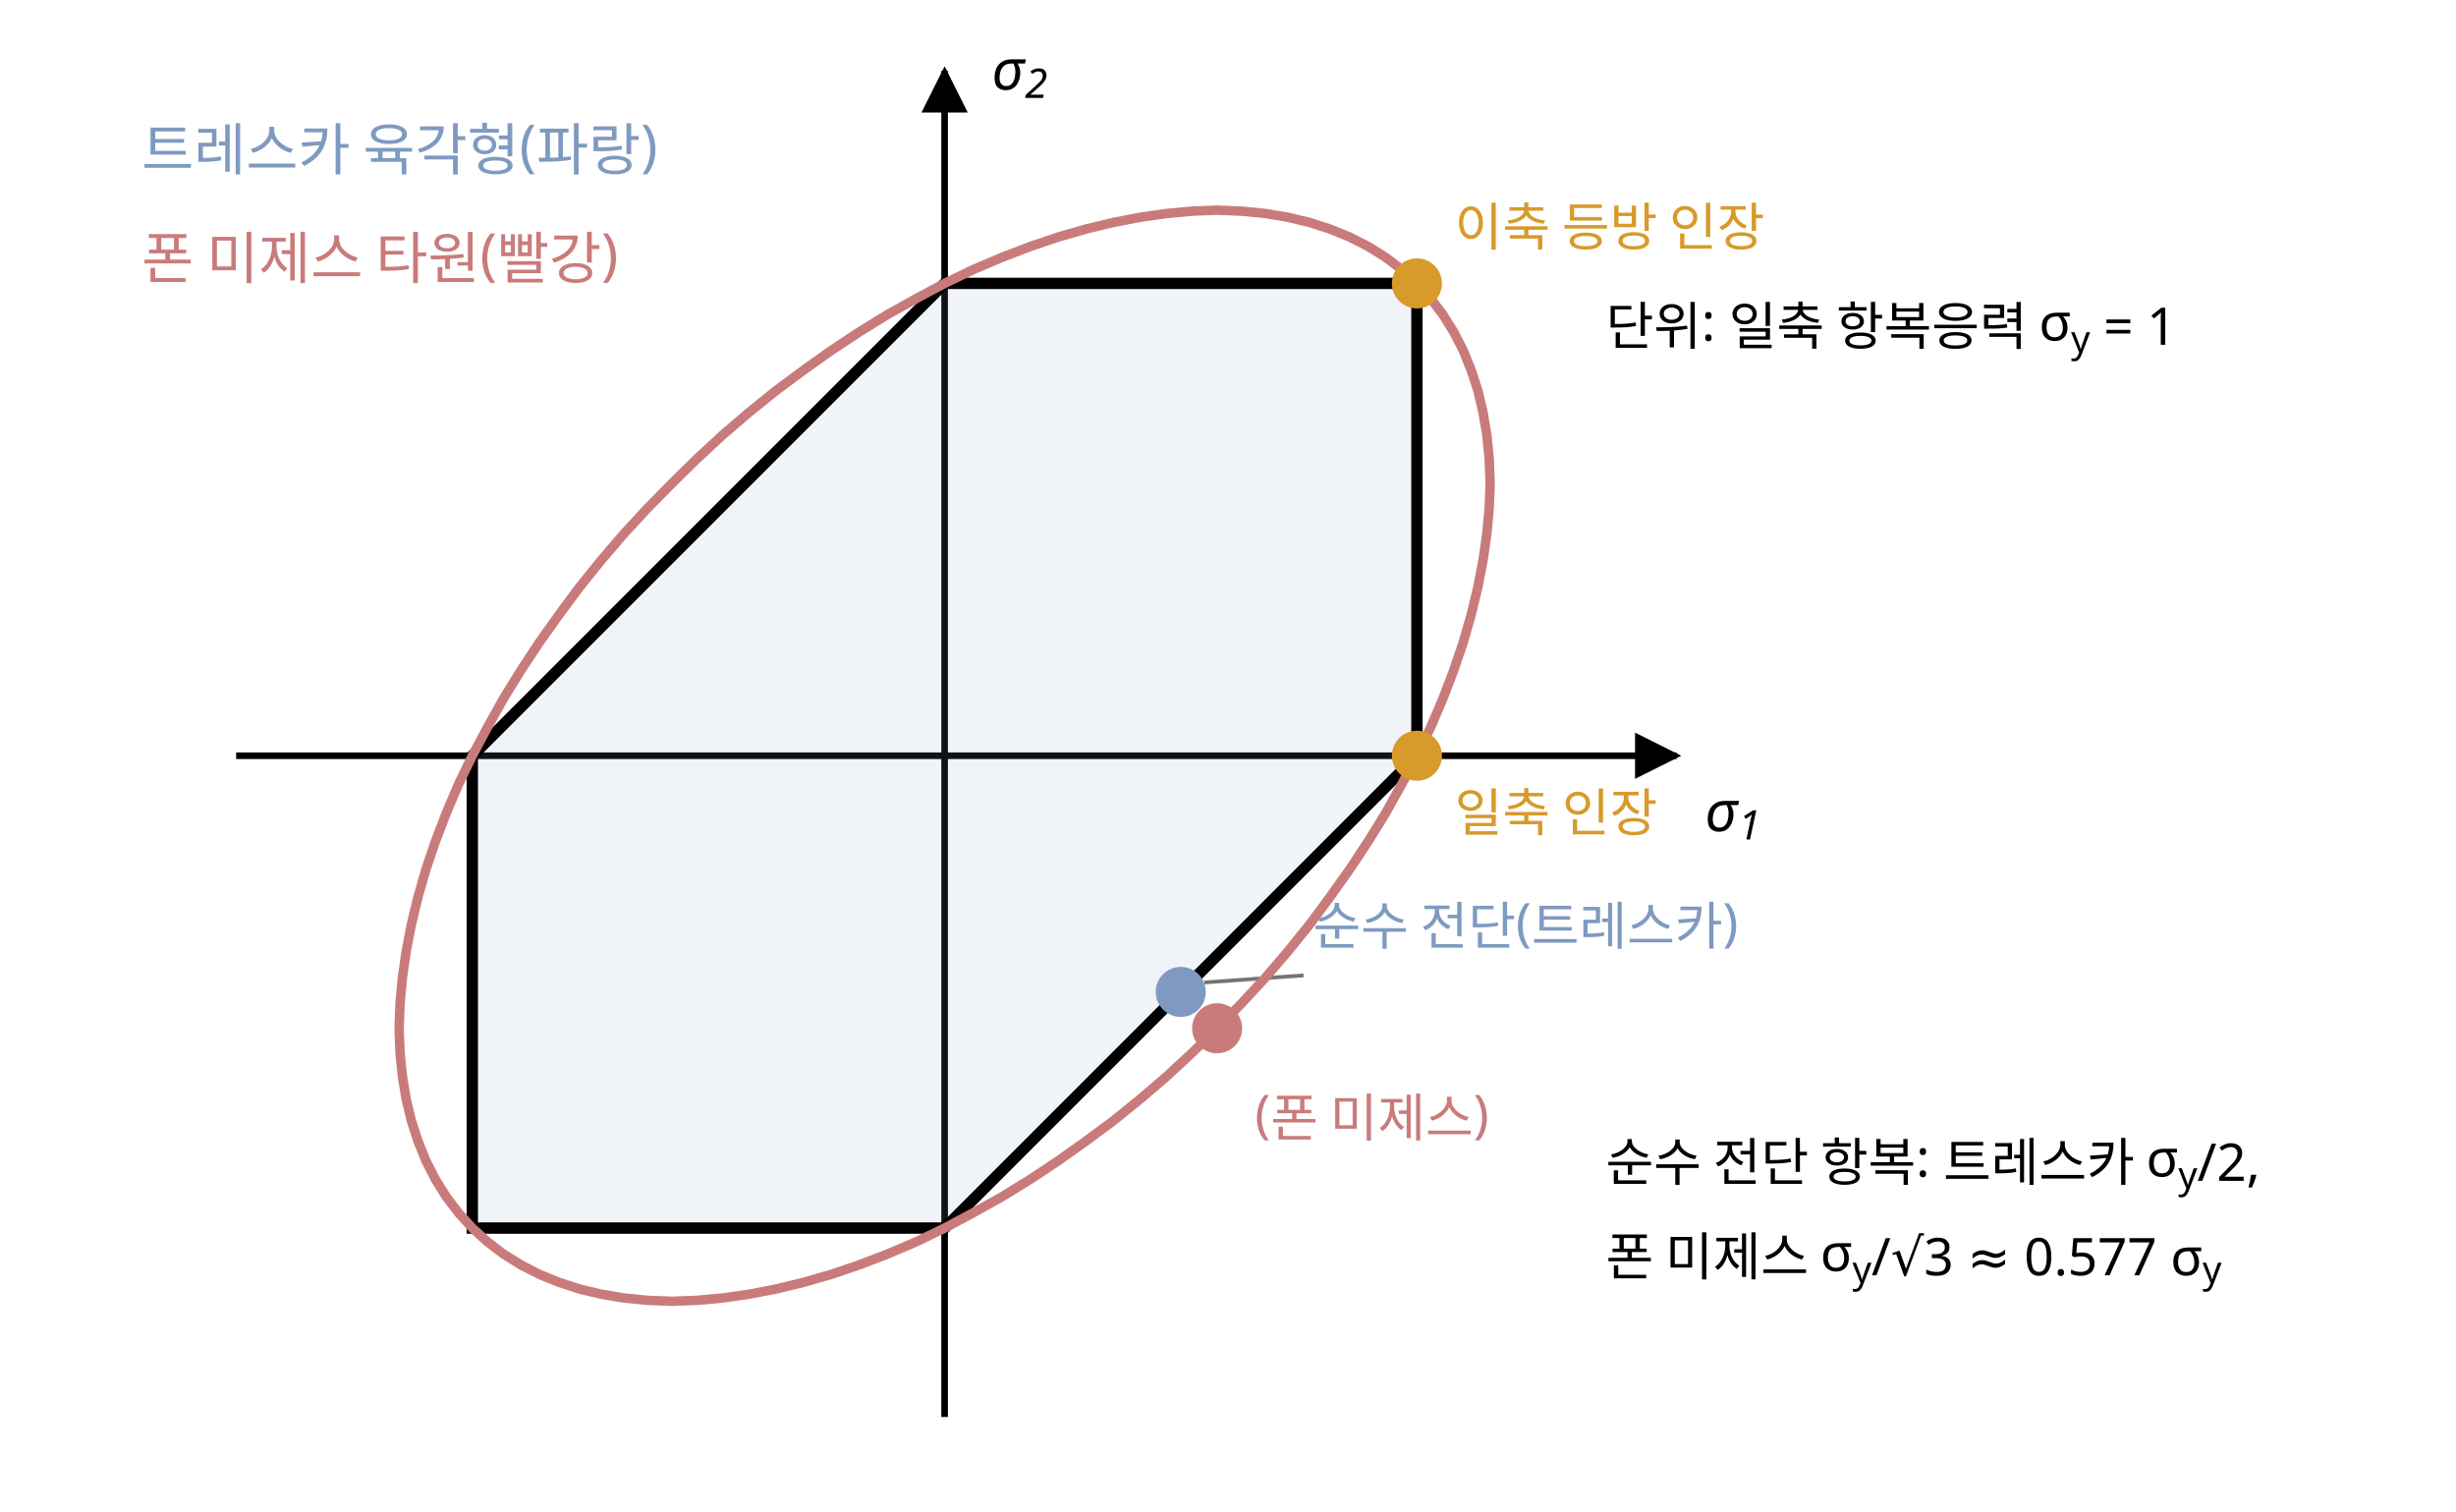
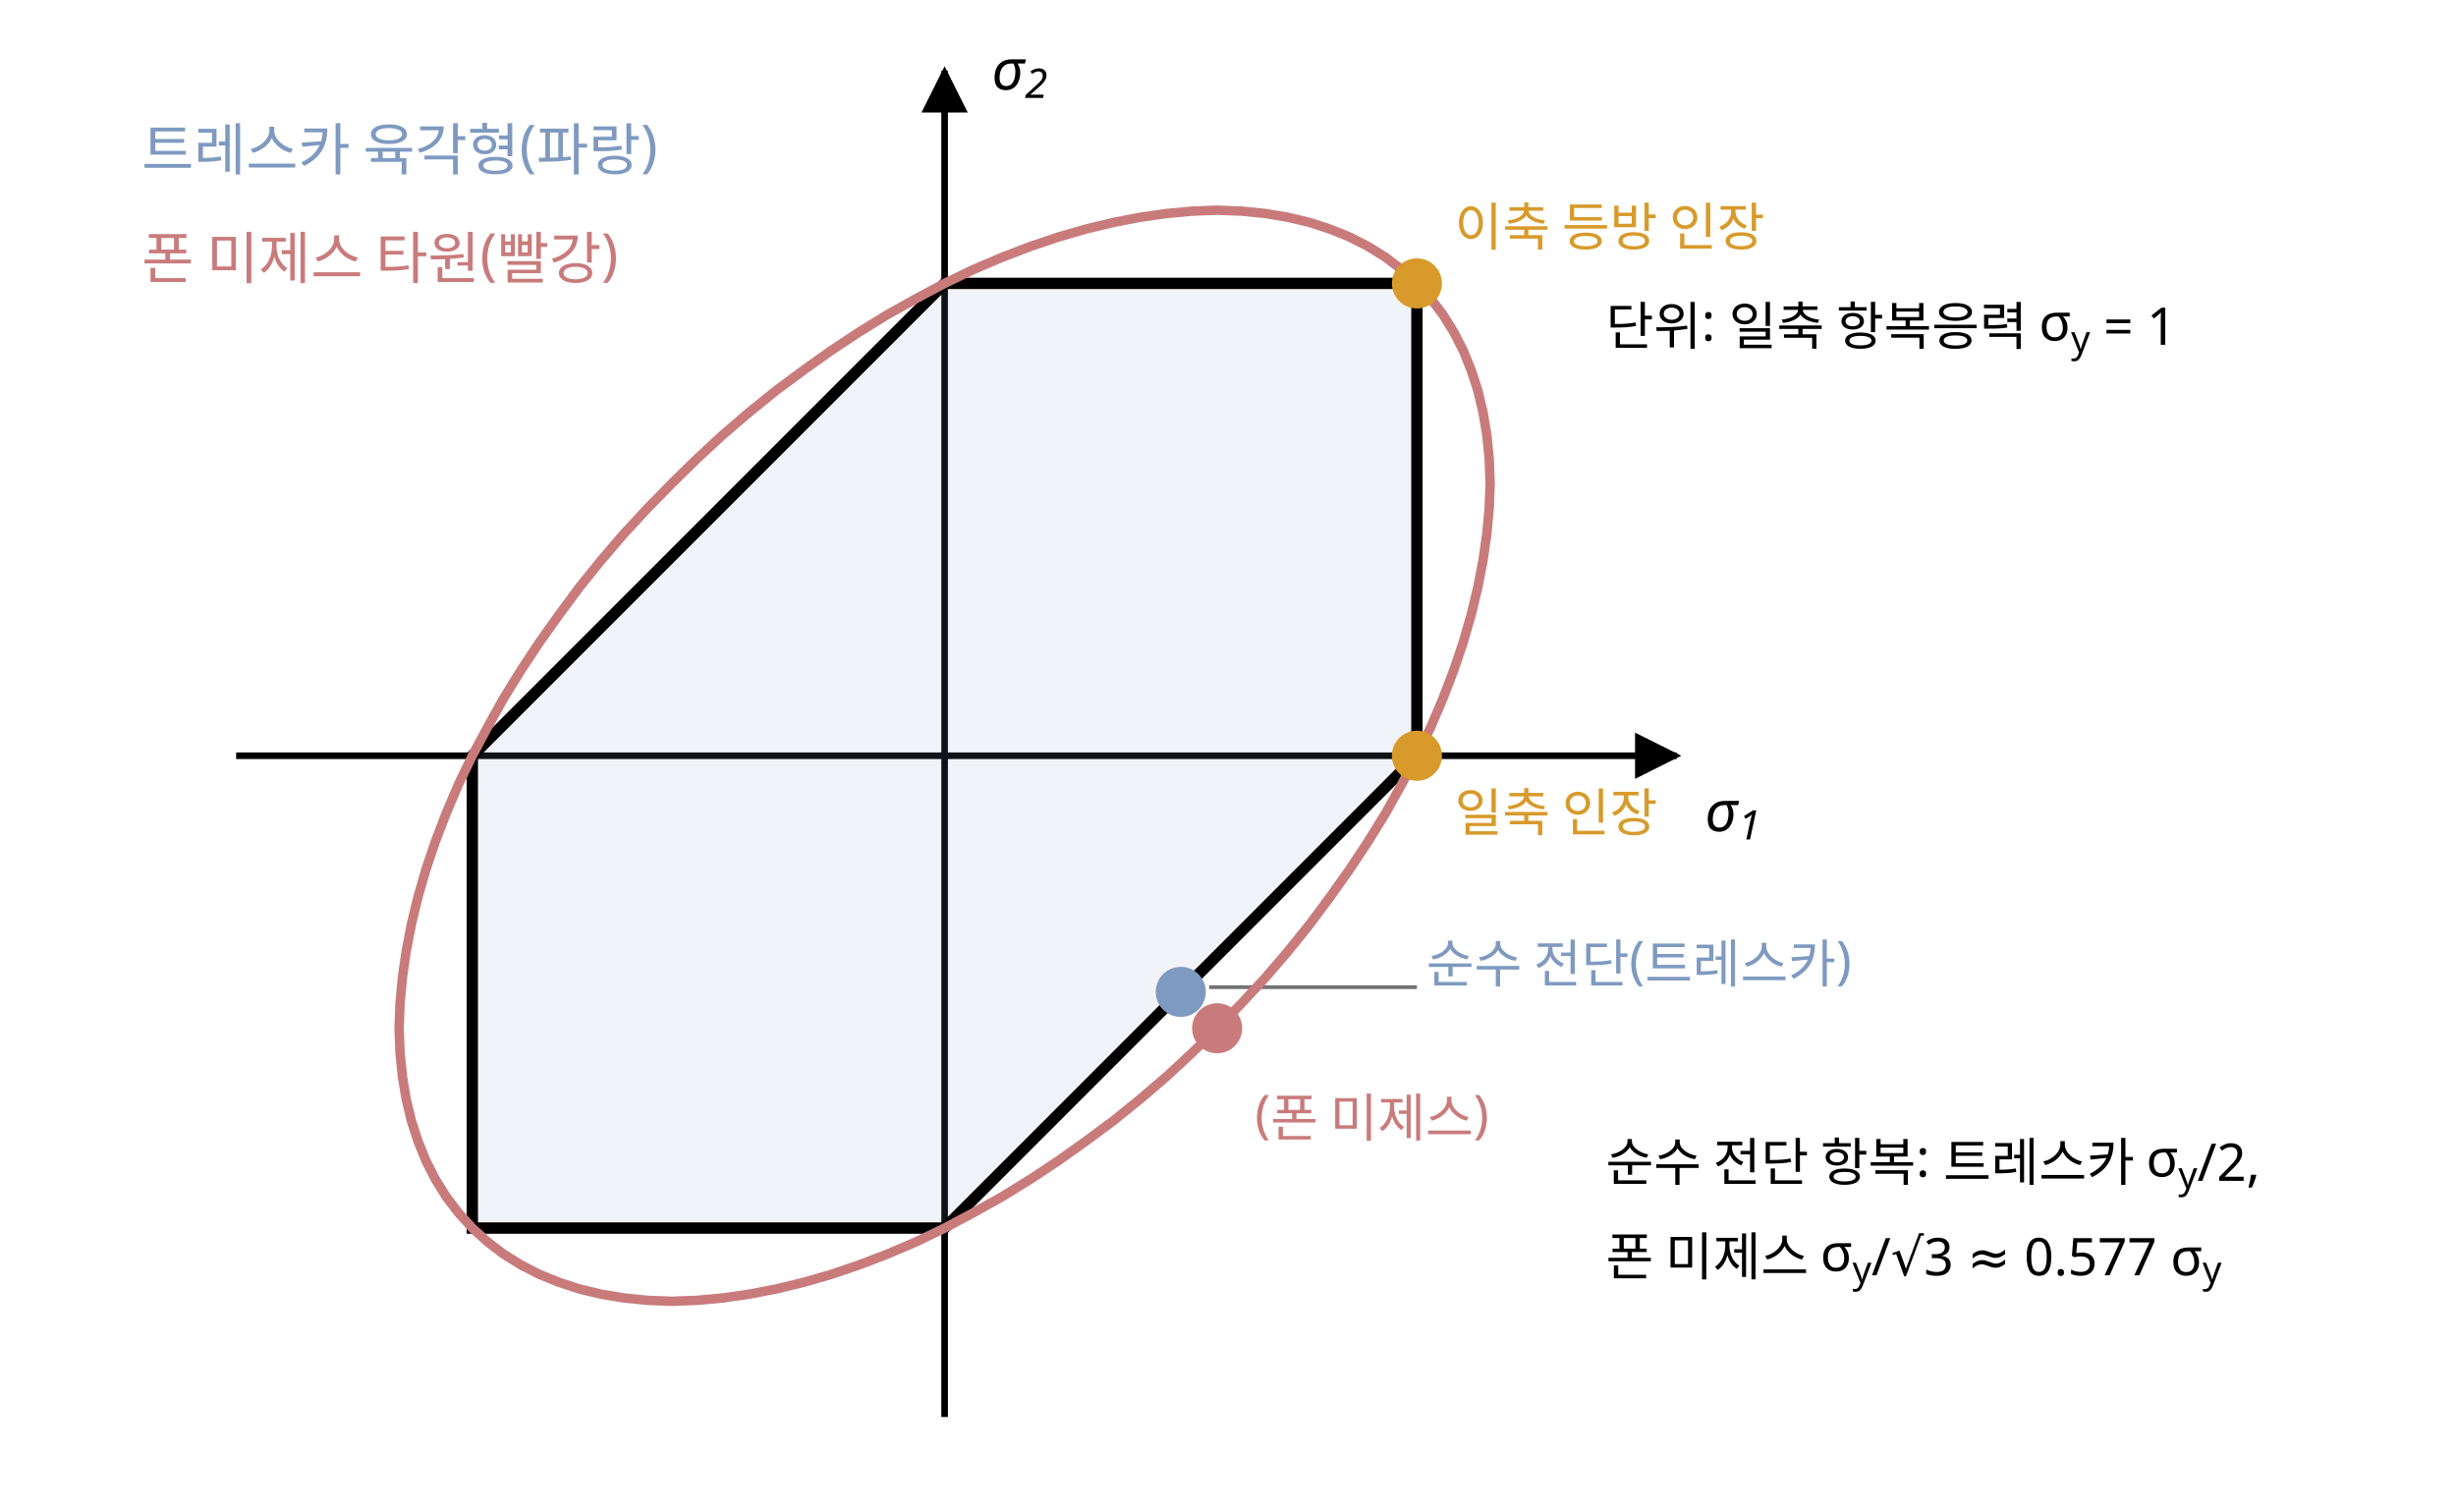
<svg xmlns="http://www.w3.org/2000/svg" class="si si-illus" viewBox="0 0 520 320" style="max-width:520px;color:var(--si-ink,var(--text,#1f2328))" role="img" aria-labelledby="tresca-criterion-t" font-family="'Pretendard','Noto Sans KR','Apple SD Gothic Neo',sans-serif" font-size="13" fill="currentColor">
  <defs>
    <marker id="tresca-criterion-ar" viewBox="0 0 10 10" refX="9" refY="5" markerWidth="7" markerHeight="7" orient="auto-start-reverse">
      <path d="M0,0L10,5L0,10z" style="fill:currentColor" />
    </marker>
  </defs>
-   <line x1="255" y1="208" x2="276" y2="206.5" class="si-leader" style="stroke:currentColor" stroke-opacity="0.55" stroke-width="0.8" />
+   <line x1="256" y1="209" x2="300" y2="209" class="si-leader" style="stroke:currentColor" stroke-opacity="0.55" stroke-width="0.8" />
  <line x1="50" y1="160" x2="355" y2="160" style="stroke:currentColor;fill:none" stroke-width="1.4" marker-end="url(#tresca-criterion-ar)" />
  <line x1="200" y1="300" x2="200" y2="15" style="stroke:currentColor;fill:none" stroke-width="1.4" marker-end="url(#tresca-criterion-ar)" />
  <text x="361" y="176" font-size="12" font-style="italic">σ<tspan baseline-shift="sub" font-size="72%">1</tspan>
  </text>
  <text x="210" y="19" font-size="12" font-style="italic">σ<tspan baseline-shift="sub" font-size="72%">2</tspan>
  </text>
  <polygon points="300,160 300,60 200,60 100,160 100,260 200,260" style="stroke:currentColor;fill:var(--si-blue-s,#7f9ac0)" stroke-width="2.4" fill-opacity="0.12" />
  <polyline points="300,60 302.9,63.2 305.5,66.6 307.8,70.3 309.8,74.2 311.5,78.4 312.9,82.7 314,87.3 314.8,92.1 315.3,97.1 315.5,102.3 315.3,107.6 314.8,113 314,118.6 312.9,124.3 311.5,130.1 309.8,136 307.8,141.9 305.5,147.9 302.9,154 300,160 296.8,166 293.4,172.1 289.7,178.1 285.8,184 281.6,189.9 277.3,195.7 272.7,201.4 267.9,207 262.9,212.4 257.7,217.7 252.4,222.9 247,227.9 241.4,232.7 235.7,237.3 229.9,241.6 224,245.8 218.1,249.7 212.1,253.4 206,256.8 200,260 194,262.9 187.9,265.5 181.9,267.8 176,269.8 170.1,271.5 164.3,272.9 158.6,274 153,274.8 147.6,275.3 142.3,275.5 137.1,275.3 132.1,274.8 127.3,274 122.7,272.9 118.4,271.5 114.2,269.8 110.3,267.8 106.6,265.5 103.2,262.9 100,260 97.1,256.8 94.5,253.4 92.2,249.7 90.2,245.8 88.5,241.6 87.1,237.3 86,232.7 85.2,227.9 84.7,222.9 84.5,217.7 84.7,212.4 85.2,207 86,201.4 87.1,195.7 88.5,189.9 90.2,184 92.2,178.1 94.5,172.1 97.1,166 100,160 103.2,154 106.6,147.9 110.3,141.9 114.2,136 118.4,130.1 122.7,124.3 127.3,118.6 132.1,113 137.1,107.6 142.3,102.3 147.6,97.1 153,92.1 158.6,87.3 164.3,82.7 170.1,78.4 176,74.2 181.9,70.3 187.9,66.6 194,63.2 200,60 206,57.1 212.1,54.5 218.1,52.2 224,50.2 229.9,48.5 235.7,47.1 241.4,46 247,45.2 252.4,44.7 257.7,44.5 262.9,44.7 267.9,45.2 272.7,46 277.3,47.1 281.6,48.5 285.8,50.2 289.7,52.2 293.4,54.5 296.8,57.1 300,60" style="stroke:var(--si-rose-s,#c97b7b);fill:none" stroke-width="2" />
  <circle cx="300" cy="160" r="4.5" style="stroke:var(--si-amber-s,#d79a2b);fill:var(--si-amber-s,#d79a2b)" stroke-width="1.6" />
  <text x="308" y="176" font-size="11" style="fill:var(--si-amber-s,#d79a2b)">일축 인장</text>
  <circle cx="300" cy="60" r="4.5" style="stroke:var(--si-amber-s,#d79a2b);fill:var(--si-amber-s,#d79a2b)" stroke-width="1.6" />
  <text x="308" y="52" font-size="11" style="fill:var(--si-amber-s,#d79a2b)">이축 등방 인장</text>
  <circle cx="250" cy="210" r="4.5" style="stroke:var(--si-blue-s,#7f9ac0);fill:var(--si-blue-s,#7f9ac0)" stroke-width="1.6" />
-   <text x="278" y="200" font-size="11" style="fill:var(--si-blue-s,#7f9ac0)">순수 전단(트레스카)</text>
+   <text x="302" y="208" font-size="11" style="fill:var(--si-blue-s,#7f9ac0)">순수 전단(트레스카)</text>
  <circle cx="257.7" cy="217.7" r="4.5" style="stroke:var(--si-rose-s,#c97b7b);fill:var(--si-rose-s,#c97b7b)" stroke-width="1.6" />
  <text x="265.7" y="239.7" font-size="11" style="fill:var(--si-rose-s,#c97b7b)">(폰 미제스)</text>
  <text x="30" y="36" font-size="12" style="fill:var(--si-blue-s,#7f9ac0)">트레스카 육각형(파랑)</text>
  <text x="30" y="59" font-size="12" style="fill:var(--si-rose-s,#c97b7b)">폰 미제스 타원(빨강)</text>
  <text x="340" y="73" font-size="11">단위: 일축 항복응력 σ<tspan baseline-shift="sub" font-size="72%">y</tspan> = 1</text>
  <text x="340" y="250" font-size="11">순수 전단 항복: 트레스카 σ<tspan baseline-shift="sub" font-size="72%">y</tspan>/2,</text>
  <text x="340" y="270" font-size="11">폰 미제스 σ<tspan baseline-shift="sub" font-size="72%">y</tspan>/√3 ≈ 0.577 σ<tspan baseline-shift="sub" font-size="72%">y</tspan>
  </text>
</svg>
